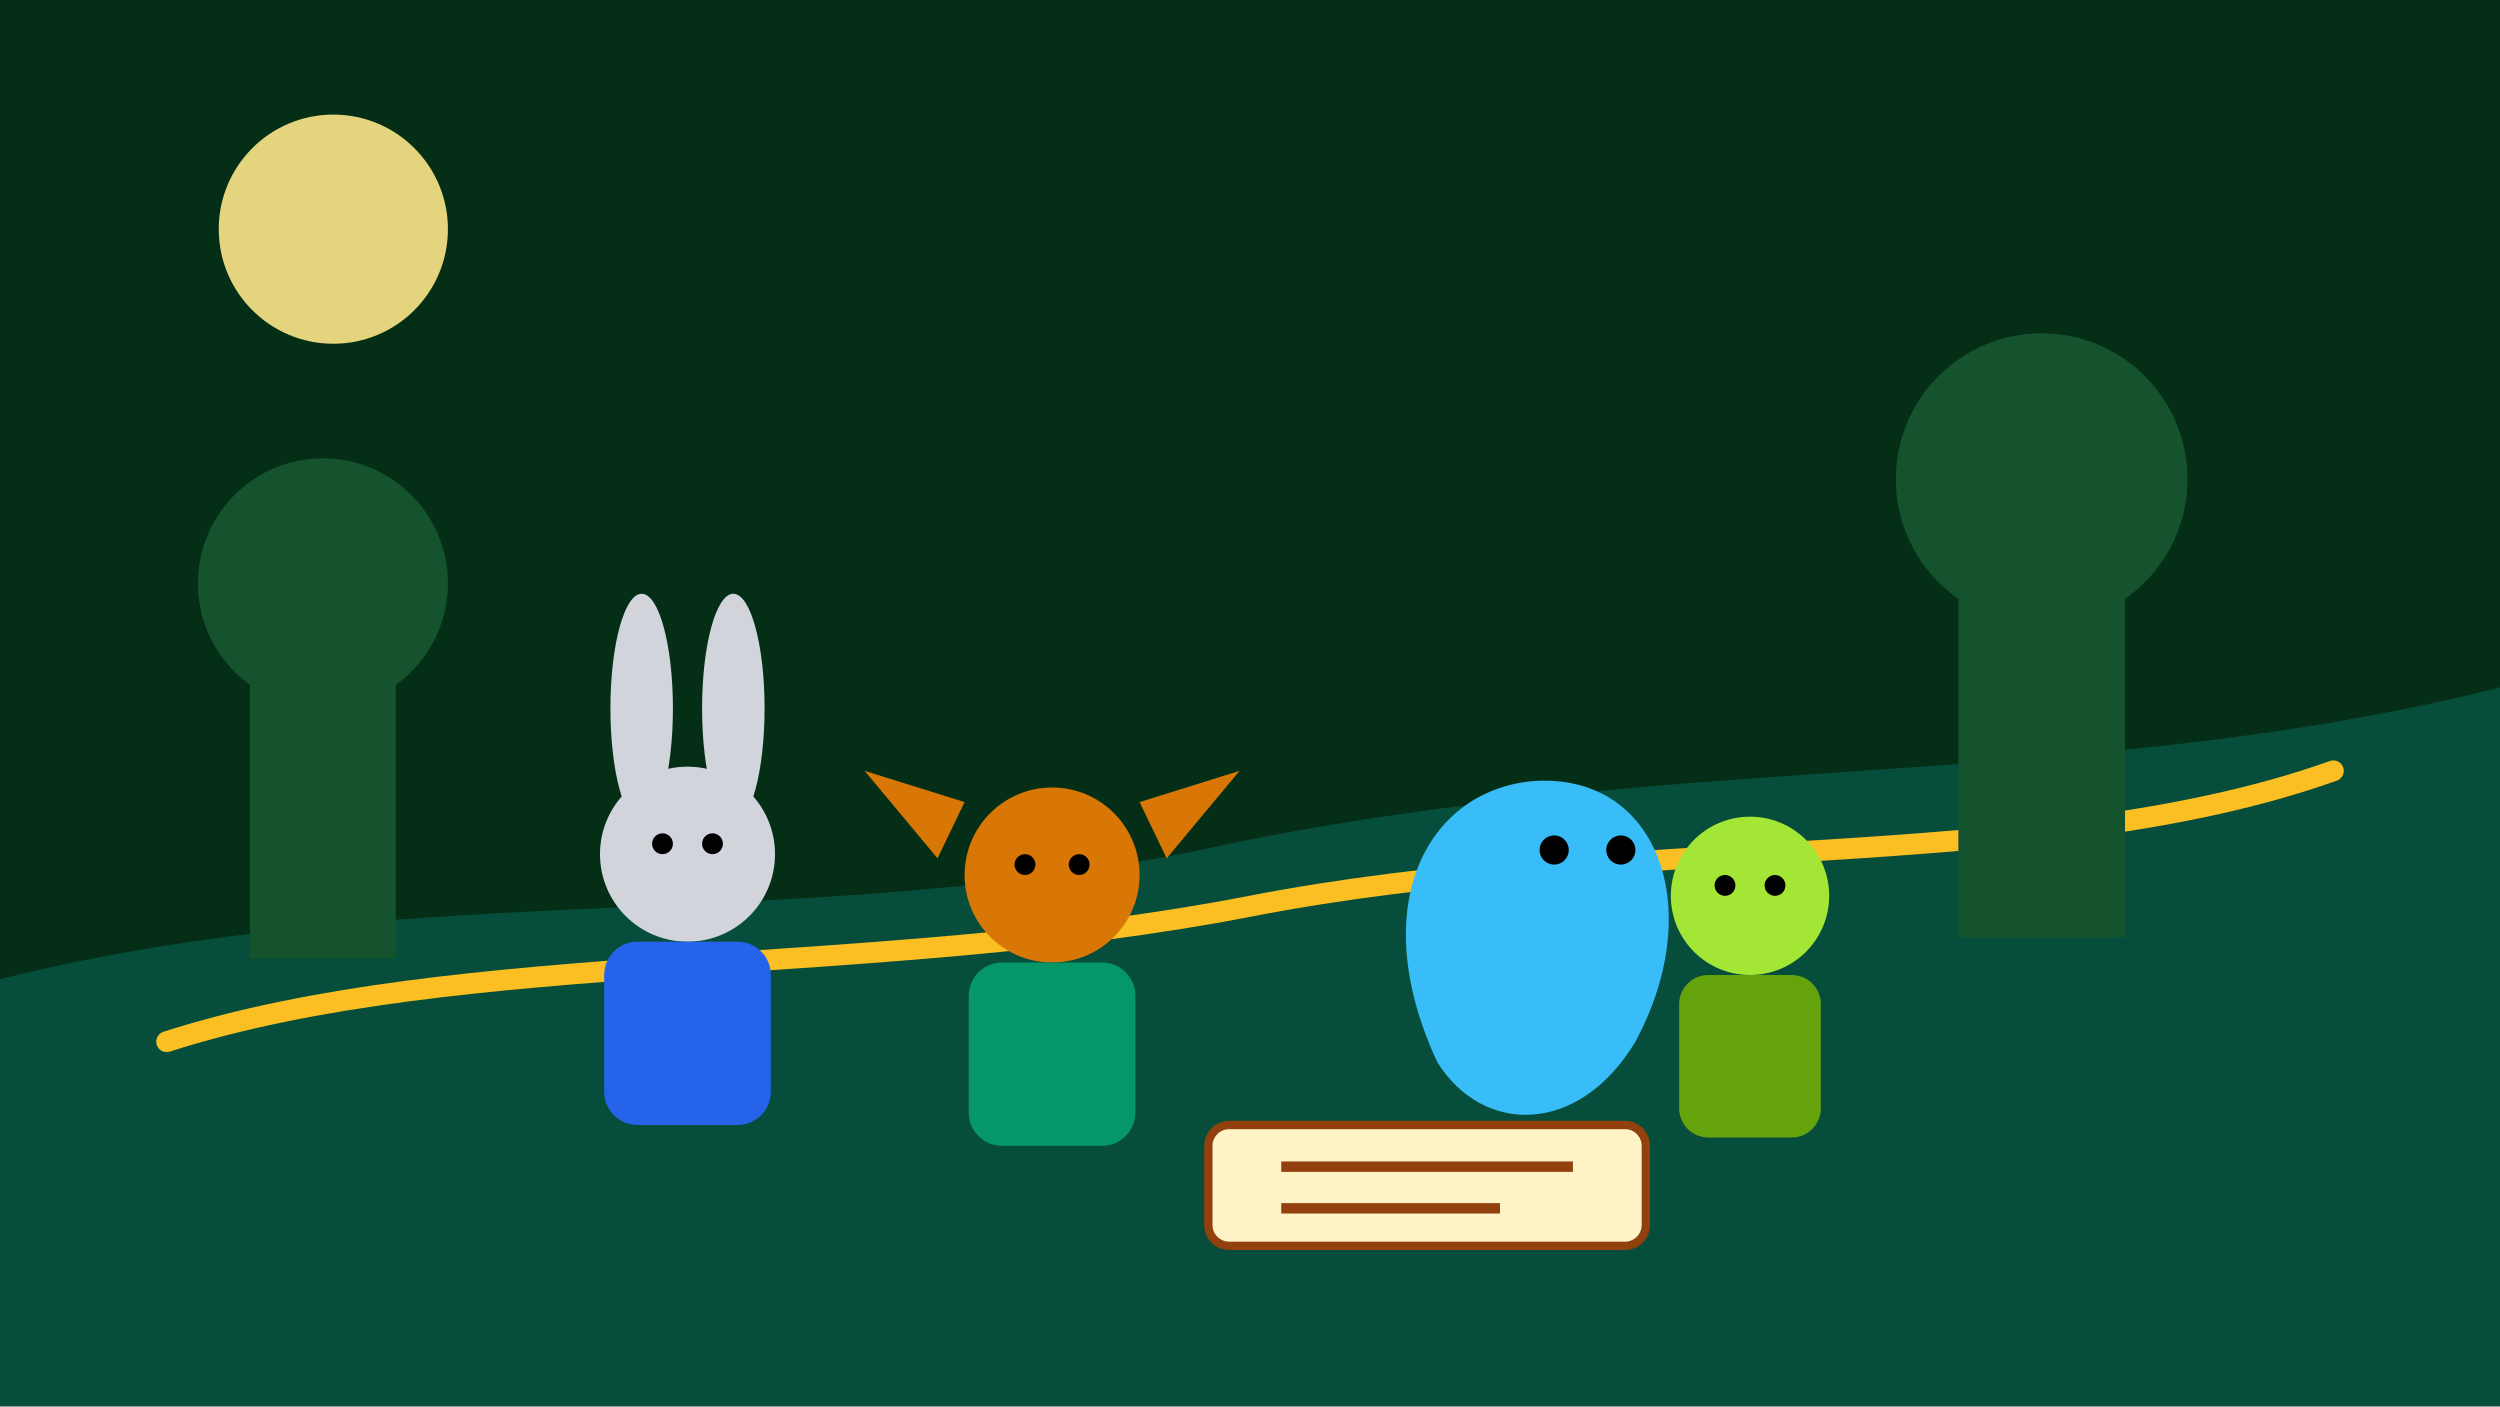
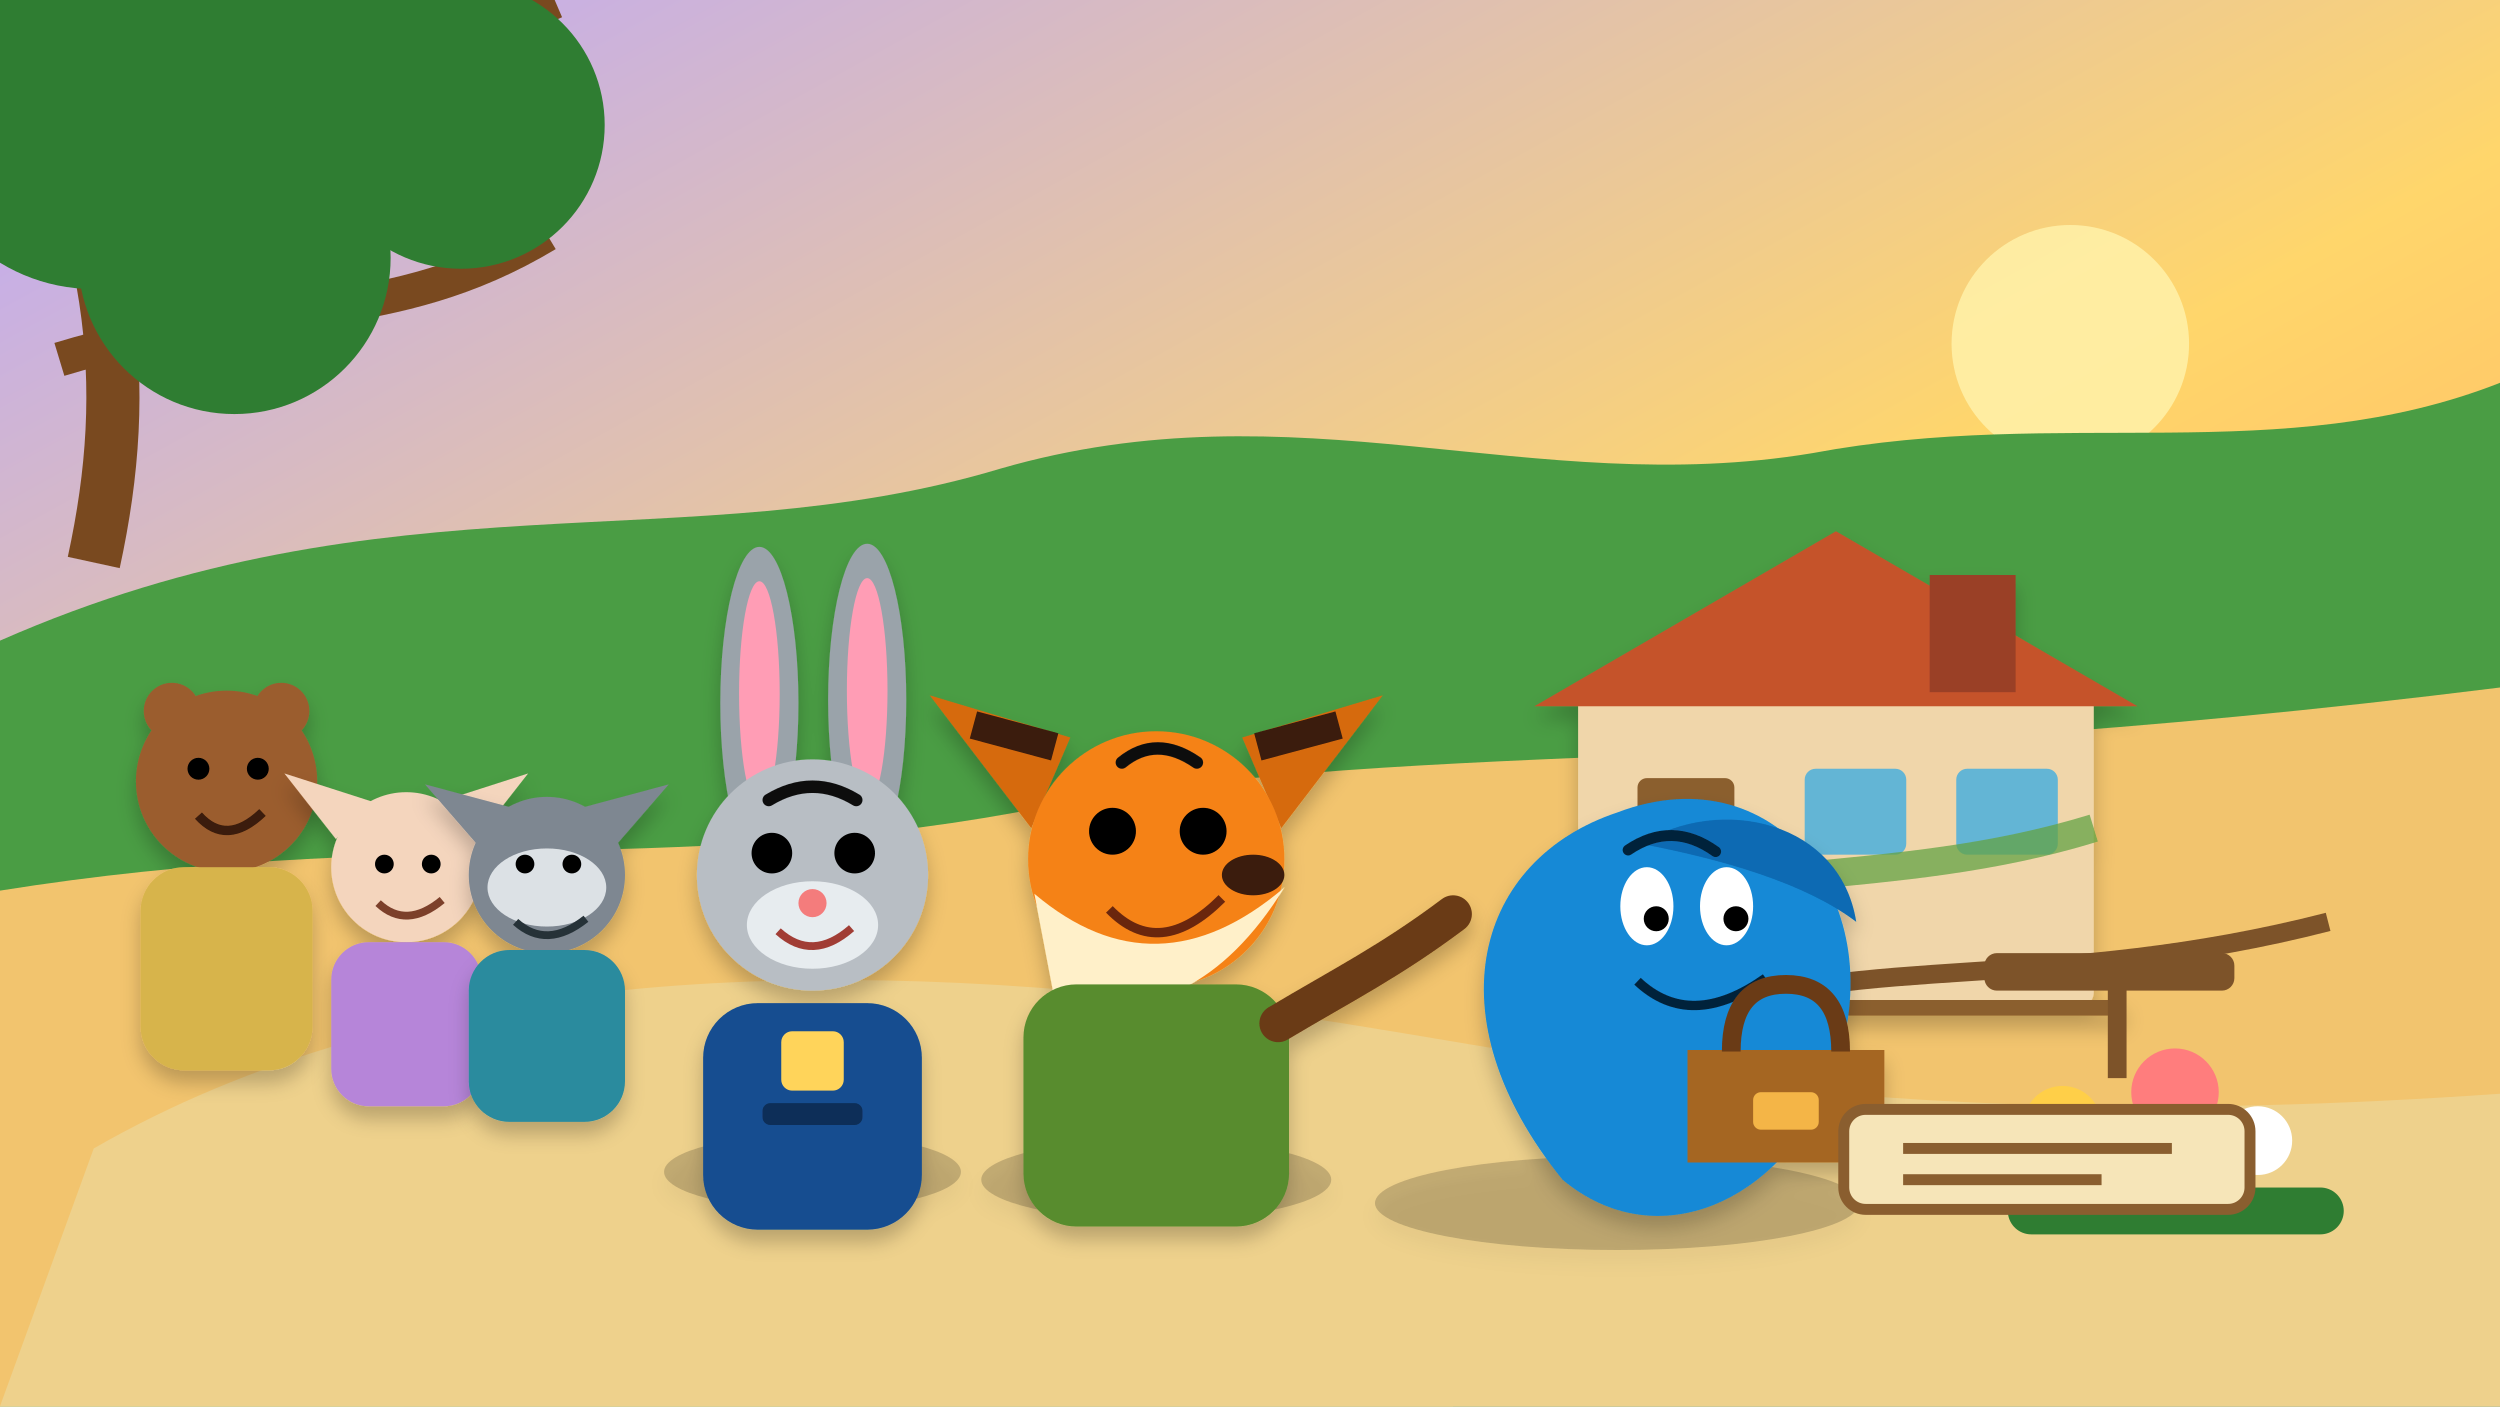
- <svg xmlns="http://www.w3.org/2000/svg" width="1200" height="675" viewBox="0 0 1200 675" role="img" aria-label="Part 3 story illustration">
-   <rect width="1200" height="675" fill="#052e16" />
-   <circle cx="160" cy="110" r="55" fill="#fde68a" opacity=".9" />
-   <path d="M0 470 C200 420 390 450 590 405 C810 360 1000 380 1200 330 V675 H0 Z" fill="#064e3b" />
-   <path d="M80 500 C220 455 420 470 600 435 C780 400 980 420 1120 370" stroke="#fbbf24" stroke-width="10" fill="none" stroke-linecap="round" />
-   <g fill="#14532d">
-     <rect x="120" y="300" width="70" height="160" />
-     <circle cx="155" cy="280" r="60" />
-     <rect x="940" y="250" width="80" height="200" />
-     <circle cx="980" cy="230" r="70" />
+ <svg xmlns="http://www.w3.org/2000/svg" width="1600" height="900" viewBox="0 0 1600 900" role="img" aria-label="Flat vector animal city homecoming ending scene">
+   <defs>
+     <linearGradient id="sunset" x1="0" y1="0" x2="1" y2="1">
+       <stop offset="0" stop-color="#bca7ff" />
+       <stop offset=".55" stop-color="#ffd66b" />
+       <stop offset="1" stop-color="#ff9b60" />
+     </linearGradient>
+     <filter id="shadow" x="-20%" y="-20%" width="140%" height="140%">
+       <feDropShadow dx="0" dy="8" stdDeviation="6" flood-opacity=".22" />
+     </filter>
+   </defs>
+   <rect width="1600" height="900" fill="url(#sunset)" />
+   <circle cx="1325" cy="220" r="76" fill="#fff0a6" opacity=".9" />
+   <path d="M930 330 C1090 285 1280 315 1600 260 V900 H930Z" fill="#5eb7d6" opacity=".72" />
+   <path d="M0 410 C250 300 440 360 640 300 C830 245 980 320 1160 290 C1320 260 1460 300 1600 245 V900 H0Z" fill="#4a9d44" />
+   <path d="M0 570 C250 530 430 560 650 520 C900 470 1120 500 1600 440 V900 H0Z" fill="#f2c46e" />
+   <path d="M0 0 C75 145 85 245 60 360" stroke="#79491f" stroke-width="34" fill="none" />
+   <path d="M50 115 C180 70 250 45 355 0" stroke="#79491f" stroke-width="24" fill="none" />
+   <path d="M38 230 C170 190 250 210 350 150" stroke="#79491f" stroke-width="22" fill="none" />
+   <g fill="#2f7d32">
+     <circle cx="60" cy="70" r="115" />
+     <circle cx="180" cy="40" r="110" />
+     <circle cx="295" cy="80" r="92" />
+     <circle cx="150" cy="165" r="100" />
  </g>
-   <g transform="translate(330 410)">
-     <circle r="42" fill="#d1d5db" />
-     <ellipse cx="-22" cy="-70" rx="15" ry="55" fill="#d1d5db" />
-     <ellipse cx="22" cy="-70" rx="15" ry="55" fill="#d1d5db" />
-     <circle cx="-12" cy="-5" r="5" />
-     <circle cx="12" cy="-5" r="5" />
-     <rect x="-40" y="42" width="80" height="88" rx="16" fill="#2563eb" />
+   <g transform="translate(1010 340)" filter="url(#shadow)">
+     <rect x="0" y="95" width="330" height="210" rx="10" fill="#f0d6aa" />
+     <path d="M-28 112 L165 0 L358 112Z" fill="#c5522b" />
+     <rect x="225" y="28" width="55" height="75" fill="#9a3f25" />
+     <rect x="38" y="158" width="62" height="80" rx="6" fill="#8b5e2d" />
+     <rect x="145" y="152" width="65" height="55" rx="7" fill="#63b5d5" />
+     <rect x="242" y="152" width="65" height="55" rx="7" fill="#63b5d5" />
+     <path d="M20 305 H350" stroke="#8b5e2d" stroke-width="10" />
+     <path d="M-10 255 C80 210 200 230 330 190" stroke="#64a344" stroke-width="18" fill="none" opacity=".75" />
  </g>
-   <g transform="translate(505 420)">
-     <circle r="42" fill="#d97706" />
-     <path d="M-55 -8 L-90 -50 L-42 -35 Z" fill="#d97706" />
-     <path d="M55 -8 L90 -50 L42 -35 Z" fill="#d97706" />
-     <circle cx="-13" cy="-5" r="5" />
-     <circle cx="13" cy="-5" r="5" />
-     <rect x="-40" y="42" width="80" height="88" rx="16" fill="#059669" />
+   <path d="M1085 650 C1190 610 1315 635 1490 590" stroke="#7d5329" stroke-width="12" fill="none" />
+   <rect x="1270" y="610" width="160" height="24" rx="8" fill="#7d5329" />
+   <path d="M1355 610 V690" stroke="#7d5329" stroke-width="12" />
+   <path d="M60 735 C260 620 520 610 790 645 C990 670 1170 730 1600 700 V900 H0Z" fill="#eed18c" />
+   <g transform="translate(520 560)" filter="url(#shadow)">
+     <ellipse cx="0" cy="190" rx="95" ry="24" fill="#000" opacity=".18" />
+     <ellipse cx="-34" cy="-110" rx="25" ry="100" fill="#9aa3aa" />
+     <ellipse cx="35" cy="-112" rx="25" ry="100" fill="#9aa3aa" />
+     <ellipse cx="-34" cy="-116" rx="13" ry="72" fill="#ff9db5" />
+     <ellipse cx="35" cy="-118" rx="13" ry="72" fill="#ff9db5" />
+     <circle cx="0" cy="0" r="74" fill="#b8bec4" />
+     <ellipse cx="0" cy="32" rx="42" ry="28" fill="#e7ecef" />
+     <circle cx="-26" cy="-14" r="13" />
+     <circle cx="27" cy="-14" r="13" />
+     <path d="M-28 -48 Q0 -65 28 -48" stroke="#111" stroke-width="8" fill="none" stroke-linecap="round" />
+     <path d="M-22 36 Q0 56 25 34" stroke="#a13d35" stroke-width="5" fill="none" />
+     <circle cx="0" cy="18" r="9" fill="#f47b7b" />
+     <rect x="-70" y="82" width="140" height="145" rx="35" fill="#174e90" />
+     <rect x="-20" y="100" width="40" height="38" rx="7" fill="#ffd45a" />
+     <rect x="-32" y="146" width="64" height="14" rx="5" fill="#0e2e58" />
  </g>
-   <g transform="translate(690 350)">
-     <path d="M0 160 C-35 85 -5 30 45 25 C105 20 130 85 95 150 C68 195 22 195 0 160 Z" fill="#38bdf8" />
-     <circle cx="56" cy="58" r="7" />
-     <circle cx="88" cy="58" r="7" />
+   <g transform="translate(740 550)" filter="url(#shadow)">
+     <ellipse cx="0" cy="205" rx="112" ry="26" fill="#000" opacity=".18" />
+     <path d="M-80 -20 L-145 -105 L-55 -78Z" fill="#d66b10" />
+     <path d="M80 -20 L145 -105 L55 -78Z" fill="#d66b10" />
+     <path d="M-117 -86 L-65 -72" stroke="#3a1b08" stroke-width="18" />
+     <path d="M117 -86 L65 -72" stroke="#3a1b08" stroke-width="18" />
+     <circle cx="0" cy="0" r="82" fill="#f58217" />
+     <path d="M-78 22 Q0 88 82 18 Q24 112 -65 90Z" fill="#fff0c9" />
+     <circle cx="-28" cy="-18" r="15" />
+     <circle cx="30" cy="-18" r="15" />
+     <path d="M-22 -62 Q0 -80 26 -62" stroke="#111" stroke-width="8" fill="none" stroke-linecap="round" />
+     <path d="M-30 32 Q2 65 42 25" stroke="#6b270c" stroke-width="6" fill="none" />
+     <ellipse cx="62" cy="10" rx="20" ry="13" fill="#3a1b08" />
+     <rect x="-85" y="80" width="170" height="155" rx="34" fill="#588c2f" />
+     <path d="M78 105 C120 80 150 65 190 35" stroke="#6b3b16" stroke-width="24" stroke-linecap="round" />
  </g>
-   <g transform="translate(840 430)">
-     <circle cx="0" cy="0" r="38" fill="#a3e635" />
-     <circle cx="-12" cy="-5" r="5" />
-     <circle cx="12" cy="-5" r="5" />
-     <rect x="-34" y="38" width="68" height="78" rx="14" fill="#65a30d" />
+   <g transform="translate(990 500)" filter="url(#shadow)">
+     <ellipse cx="45" cy="270" rx="155" ry="30" fill="#000" opacity=".18" />
+     <path d="M10 255 C-75 150 -45 50 45 20 C150 -20 225 85 182 190 C150 270 70 305 10 255Z" fill="#1689d6" />
+     <path d="M60 40 C112 8 188 26 198 90 C165 65 112 50 60 40Z" fill="#0c6bb3" />
+     <ellipse cx="64" cy="80" rx="17" ry="25" fill="#fff" />
+     <ellipse cx="115" cy="80" rx="17" ry="25" fill="#fff" />
+     <circle cx="70" cy="88" r="8" />
+     <circle cx="121" cy="88" r="8" />
+     <path d="M52 44 Q80 25 108 45" stroke="#05233a" stroke-width="7" fill="none" stroke-linecap="round" />
+     <path d="M58 128 Q92 160 140 126" stroke="#05233a" stroke-width="6" fill="none" />
+     <path d="M90 172 h126 v72 h-126z" fill="#a56623" />
+     <path d="M118 173 q0 -43 35 -43 q35 0 35 43" stroke="#6b3b16" stroke-width="12" fill="none" />
+     <rect x="132" y="199" width="42" height="24" rx="5" fill="#f4b547" />
  </g>
-   <rect x="580" y="540" width="210" height="58" rx="10" fill="#fef3c7" stroke="#92400e" stroke-width="4" />
-   <path d="M615 560 H755 M615 580 H720" stroke="#92400e" stroke-width="5" />
+   <g transform="translate(145 500)" filter="url(#shadow)">
+     <circle cx="0" cy="0" r="58" fill="#9b5d2f" />
+     <circle cx="-35" cy="-45" r="18" fill="#9b5d2f" />
+     <circle cx="35" cy="-45" r="18" fill="#9b5d2f" />
+     <circle cx="-18" cy="-8" r="7" />
+     <circle cx="20" cy="-8" r="7" />
+     <path d="M-18 22 Q0 42 23 20" stroke="#3a1b08" stroke-width="6" fill="none" />
+     <rect x="-55" y="55" width="110" height="130" rx="28" fill="#d7b44c" />
+   </g>
+   <g transform="translate(260 555)" filter="url(#shadow)">
+     <circle r="48" fill="#f4d5bd" />
+     <path d="M-45 -18 L-78 -60 L-22 -42Z" fill="#f4d5bd" />
+     <path d="M45 -18 L78 -60 L22 -42Z" fill="#f4d5bd" />
+     <circle cx="-14" cy="-2" r="6" />
+     <circle cx="16" cy="-2" r="6" />
+     <path d="M-18 23 Q0 40 23 21" stroke="#7c3f2a" stroke-width="5" fill="none" />
+     <rect x="-48" y="48" width="96" height="105" rx="24" fill="#b685d9" />
+   </g>
+   <g transform="translate(350 560)" filter="url(#shadow)">
+     <circle r="50" fill="#7e8791" />
+     <path d="M-45 -20 L-78 -58 L-22 -43Z" fill="#7e8791" />
+     <path d="M45 -20 L78 -58 L22 -43Z" fill="#7e8791" />
+     <ellipse cx="0" cy="8" rx="38" ry="25" fill="#dce1e5" />
+     <circle cx="-14" cy="-7" r="6" />
+     <circle cx="16" cy="-7" r="6" />
+     <path d="M-20 30 Q0 48 25 28" stroke="#263238" stroke-width="5" fill="none" />
+     <rect x="-50" y="48" width="100" height="110" rx="26" fill="#2b8b9e" />
+   </g>
+   <g transform="translate(1300 655)">
+     <circle cx="20" cy="65" r="25" fill="#ffcf48" />
+     <circle cx="92" cy="44" r="28" fill="#ff7d7d" />
+     <circle cx="145" cy="75" r="22" fill="#fff" />
+     <path d="M0 120 h185" stroke="#2f7d32" stroke-width="30" stroke-linecap="round" />
+   </g>
+   <g transform="translate(1180 710)">
+     <rect x="0" y="0" width="260" height="64" rx="14" fill="#f6e5b8" stroke="#8a5e2f" stroke-width="7" />
+     <path d="M38 25 H210 M38 45 H165" stroke="#8a5e2f" stroke-width="7" />
+   </g>
</svg>
